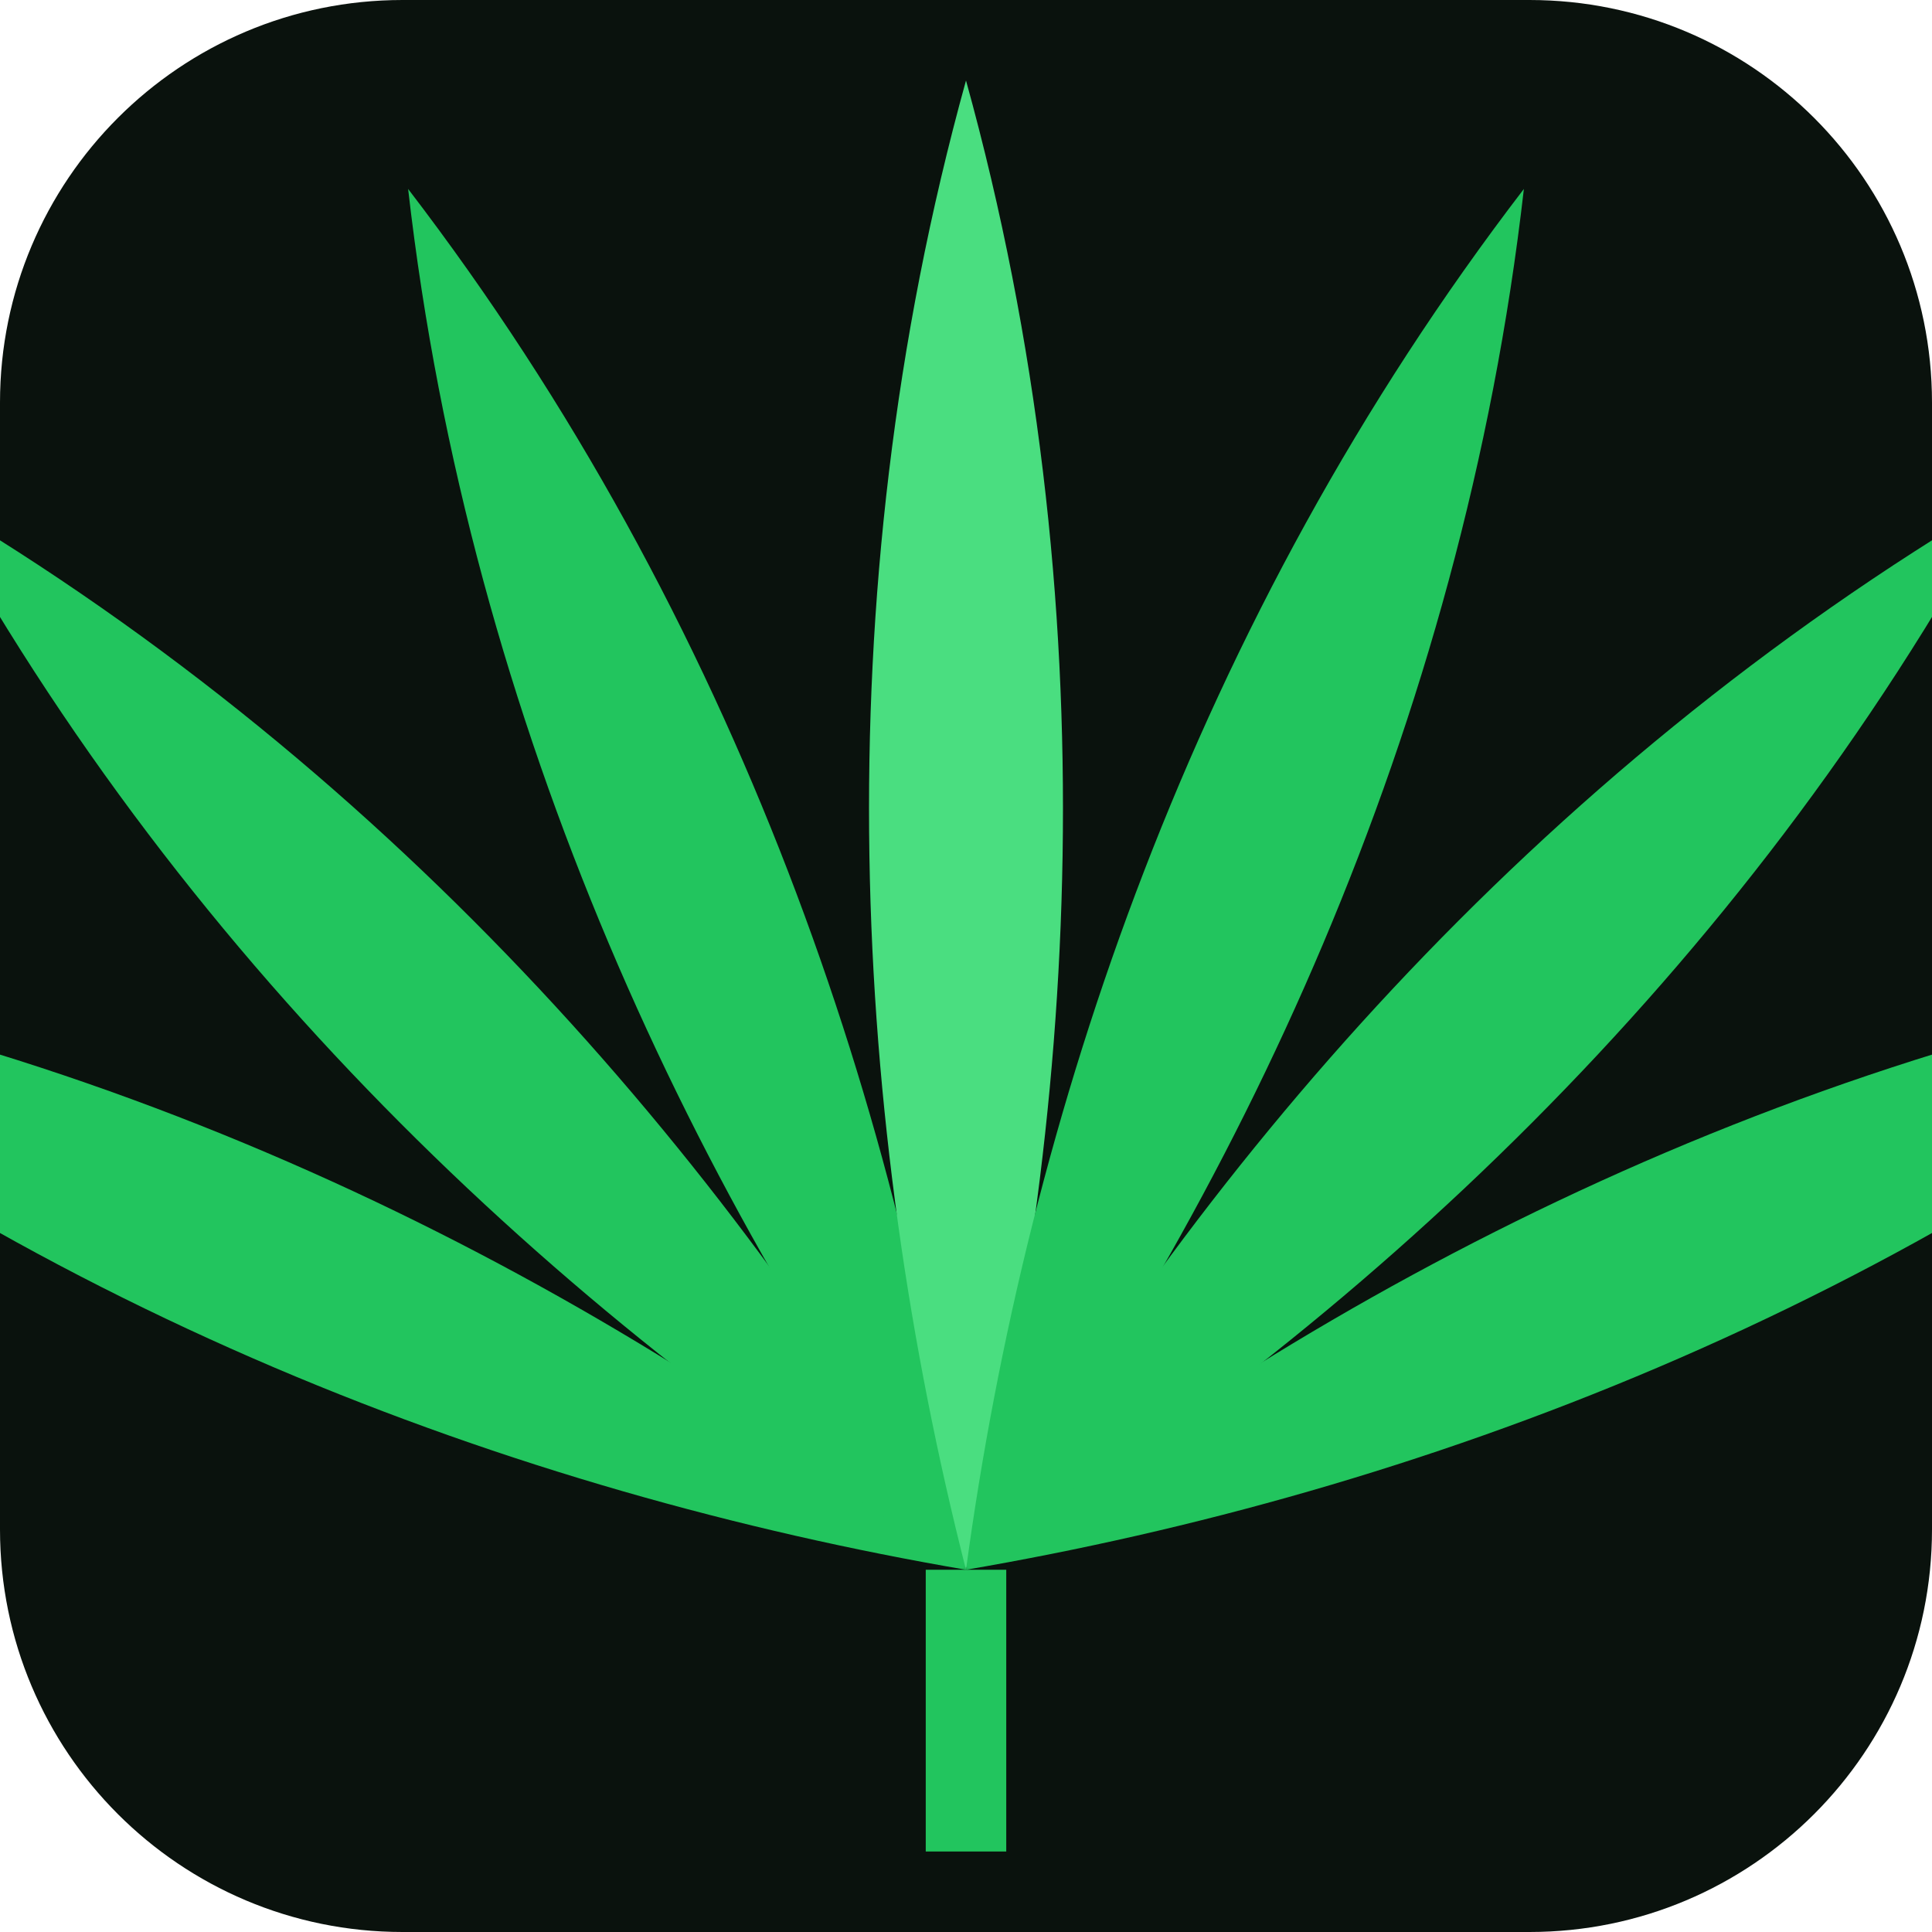
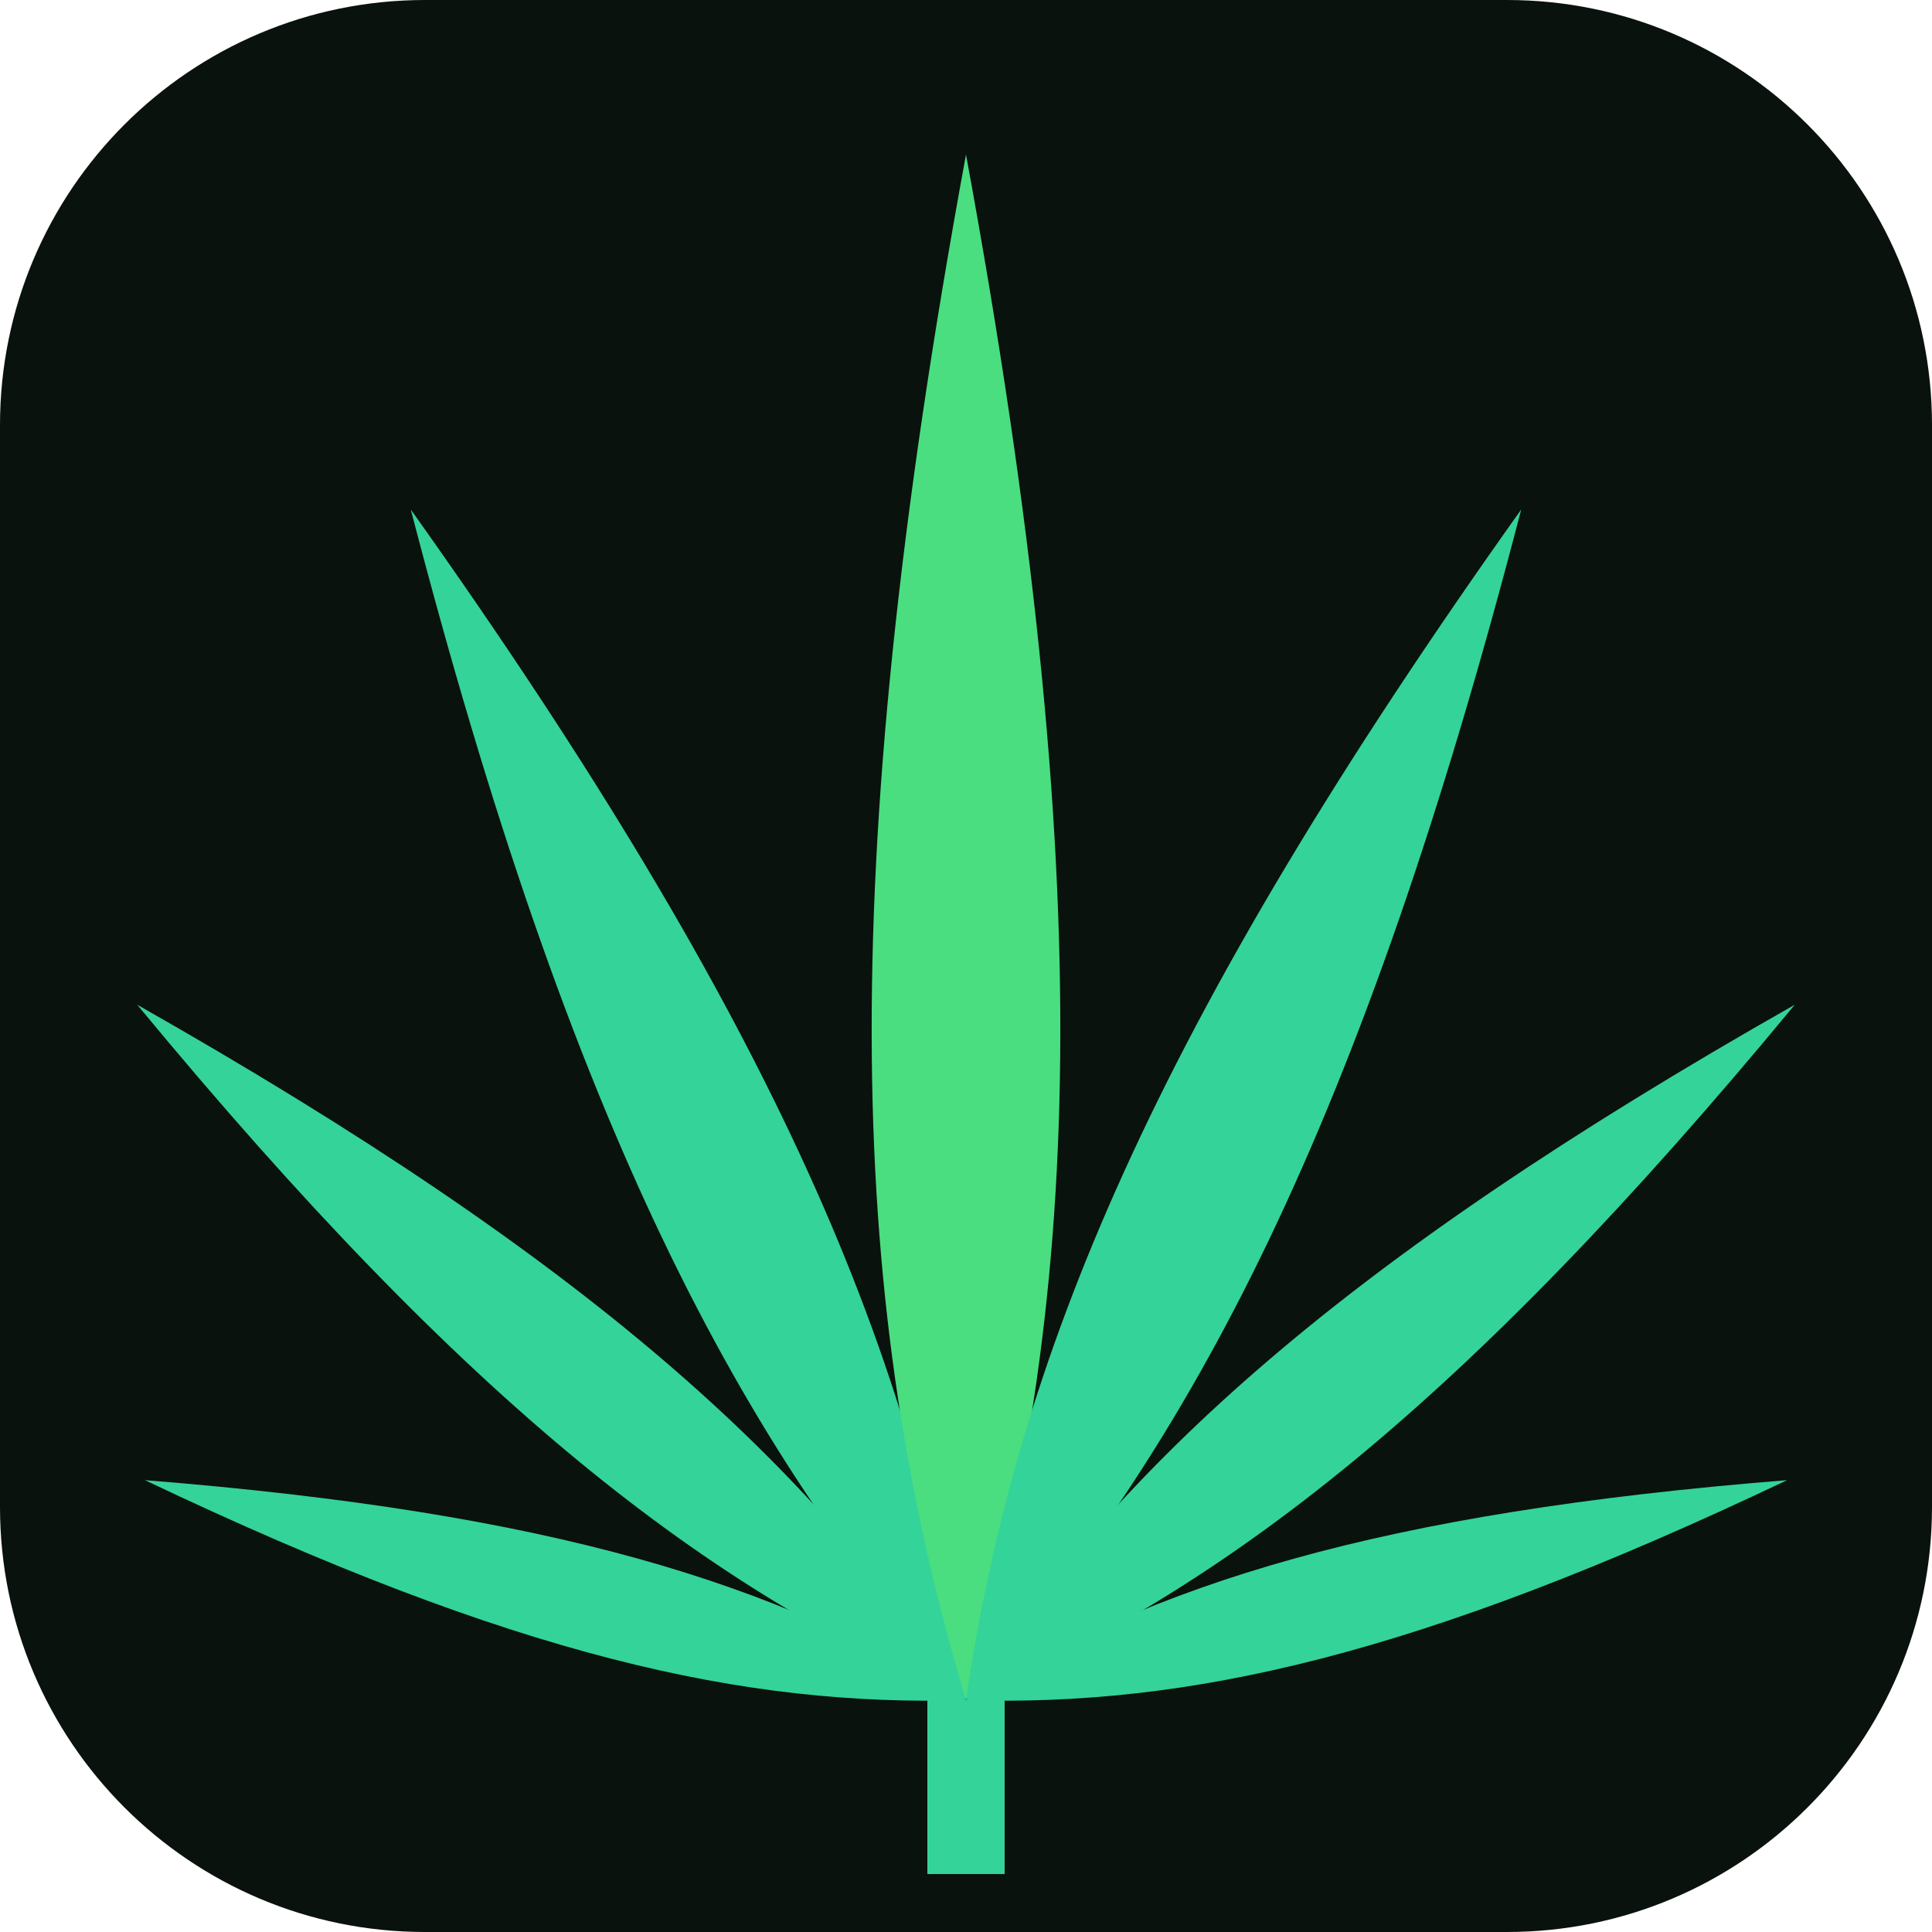
- <svg xmlns="http://www.w3.org/2000/svg" viewBox="0 0 24 24" fill="#22c55e">
-   <rect width="24" height="24" rx="5" fill="#0a120d" />
-   <g transform="translate(0,-0.5)">
-     <g transform="rotate(-66 12 20)">
-       <path d="M12 20 C 10.6 14.5, 10.2 8, 12 1.5 C 13.8 8, 13.4 14.5, 12 20 Z" fill="#22c55e" />
+ <svg xmlns="http://www.w3.org/2000/svg" viewBox="0 0 100 100">
+   <rect width="100" height="100" rx="22" fill="#0a120d" />
+   <g fill="#34d399">
+     <g transform="translate(50 88) rotate(-75) scale(0.55) translate(-50 -88)">
+       <path d="M50 88 C 44 68, 43 46, 50 8 C 57 46, 56 68, 50 88 Z" />
    </g>
-     <g transform="rotate(-44 12 20)">
-       <path d="M12 20 C 10.6 14.5, 10.2 8, 12 1.5 C 13.8 8, 13.4 14.5, 12 20 Z" fill="#22c55e" />
+     <g transform="translate(50 88) rotate(-50) scale(0.7) translate(-50 -88)">
+       <path d="M50 88 C 44 68, 43 46, 50 8 C 57 46, 56 68, 50 88 Z" />
    </g>
-     <g transform="rotate(-22 12 20)">
-       <path d="M12 20 C 10.6 14.5, 10.2 8, 12 1.5 C 13.8 8, 13.4 14.5, 12 20 Z" fill="#22c55e" />
+     <g transform="translate(50 88) rotate(-25) scale(0.85) translate(-50 -88)">
+       <path d="M50 88 C 44 68, 43 46, 50 8 C 57 46, 56 68, 50 88 Z" />
    </g>
-     <path d="M12 20 C 10.6 14.5, 10.2 8, 12 1.5 C 13.8 8, 13.4 14.5, 12 20 Z" fill="#4ade80" />
-     <g transform="rotate(22 12 20)">
-       <path d="M12 20 C 10.6 14.5, 10.2 8, 12 1.5 C 13.8 8, 13.4 14.5, 12 20 Z" fill="#22c55e" />
+     <path d="M50 88 C 44 68, 43 46, 50 8 C 57 46, 56 68, 50 88 Z" fill="#4ade80" />
+     <g transform="translate(50 88) rotate(25) scale(0.85) translate(-50 -88)">
+       <path d="M50 88 C 44 68, 43 46, 50 8 C 57 46, 56 68, 50 88 Z" />
    </g>
-     <g transform="rotate(44 12 20)">
-       <path d="M12 20 C 10.6 14.5, 10.2 8, 12 1.5 C 13.8 8, 13.4 14.5, 12 20 Z" fill="#22c55e" />
+     <g transform="translate(50 88) rotate(50) scale(0.7) translate(-50 -88)">
+       <path d="M50 88 C 44 68, 43 46, 50 8 C 57 46, 56 68, 50 88 Z" />
    </g>
-     <g transform="rotate(66 12 20)">
-       <path d="M12 20 C 10.6 14.5, 10.2 8, 12 1.5 C 13.8 8, 13.4 14.5, 12 20 Z" fill="#22c55e" />
+     <g transform="translate(50 88) rotate(75) scale(0.55) translate(-50 -88)">
+       <path d="M50 88 C 44 68, 43 46, 50 8 C 57 46, 56 68, 50 88 Z" />
    </g>
-     <path d="M11.5 20 L12.5 20 L12.5 23.5 L11.5 23.5 Z" fill="#22c55e" />
+     <path d="M48 88 L52 88 L52 97 L48 97 Z" />
  </g>
</svg>
